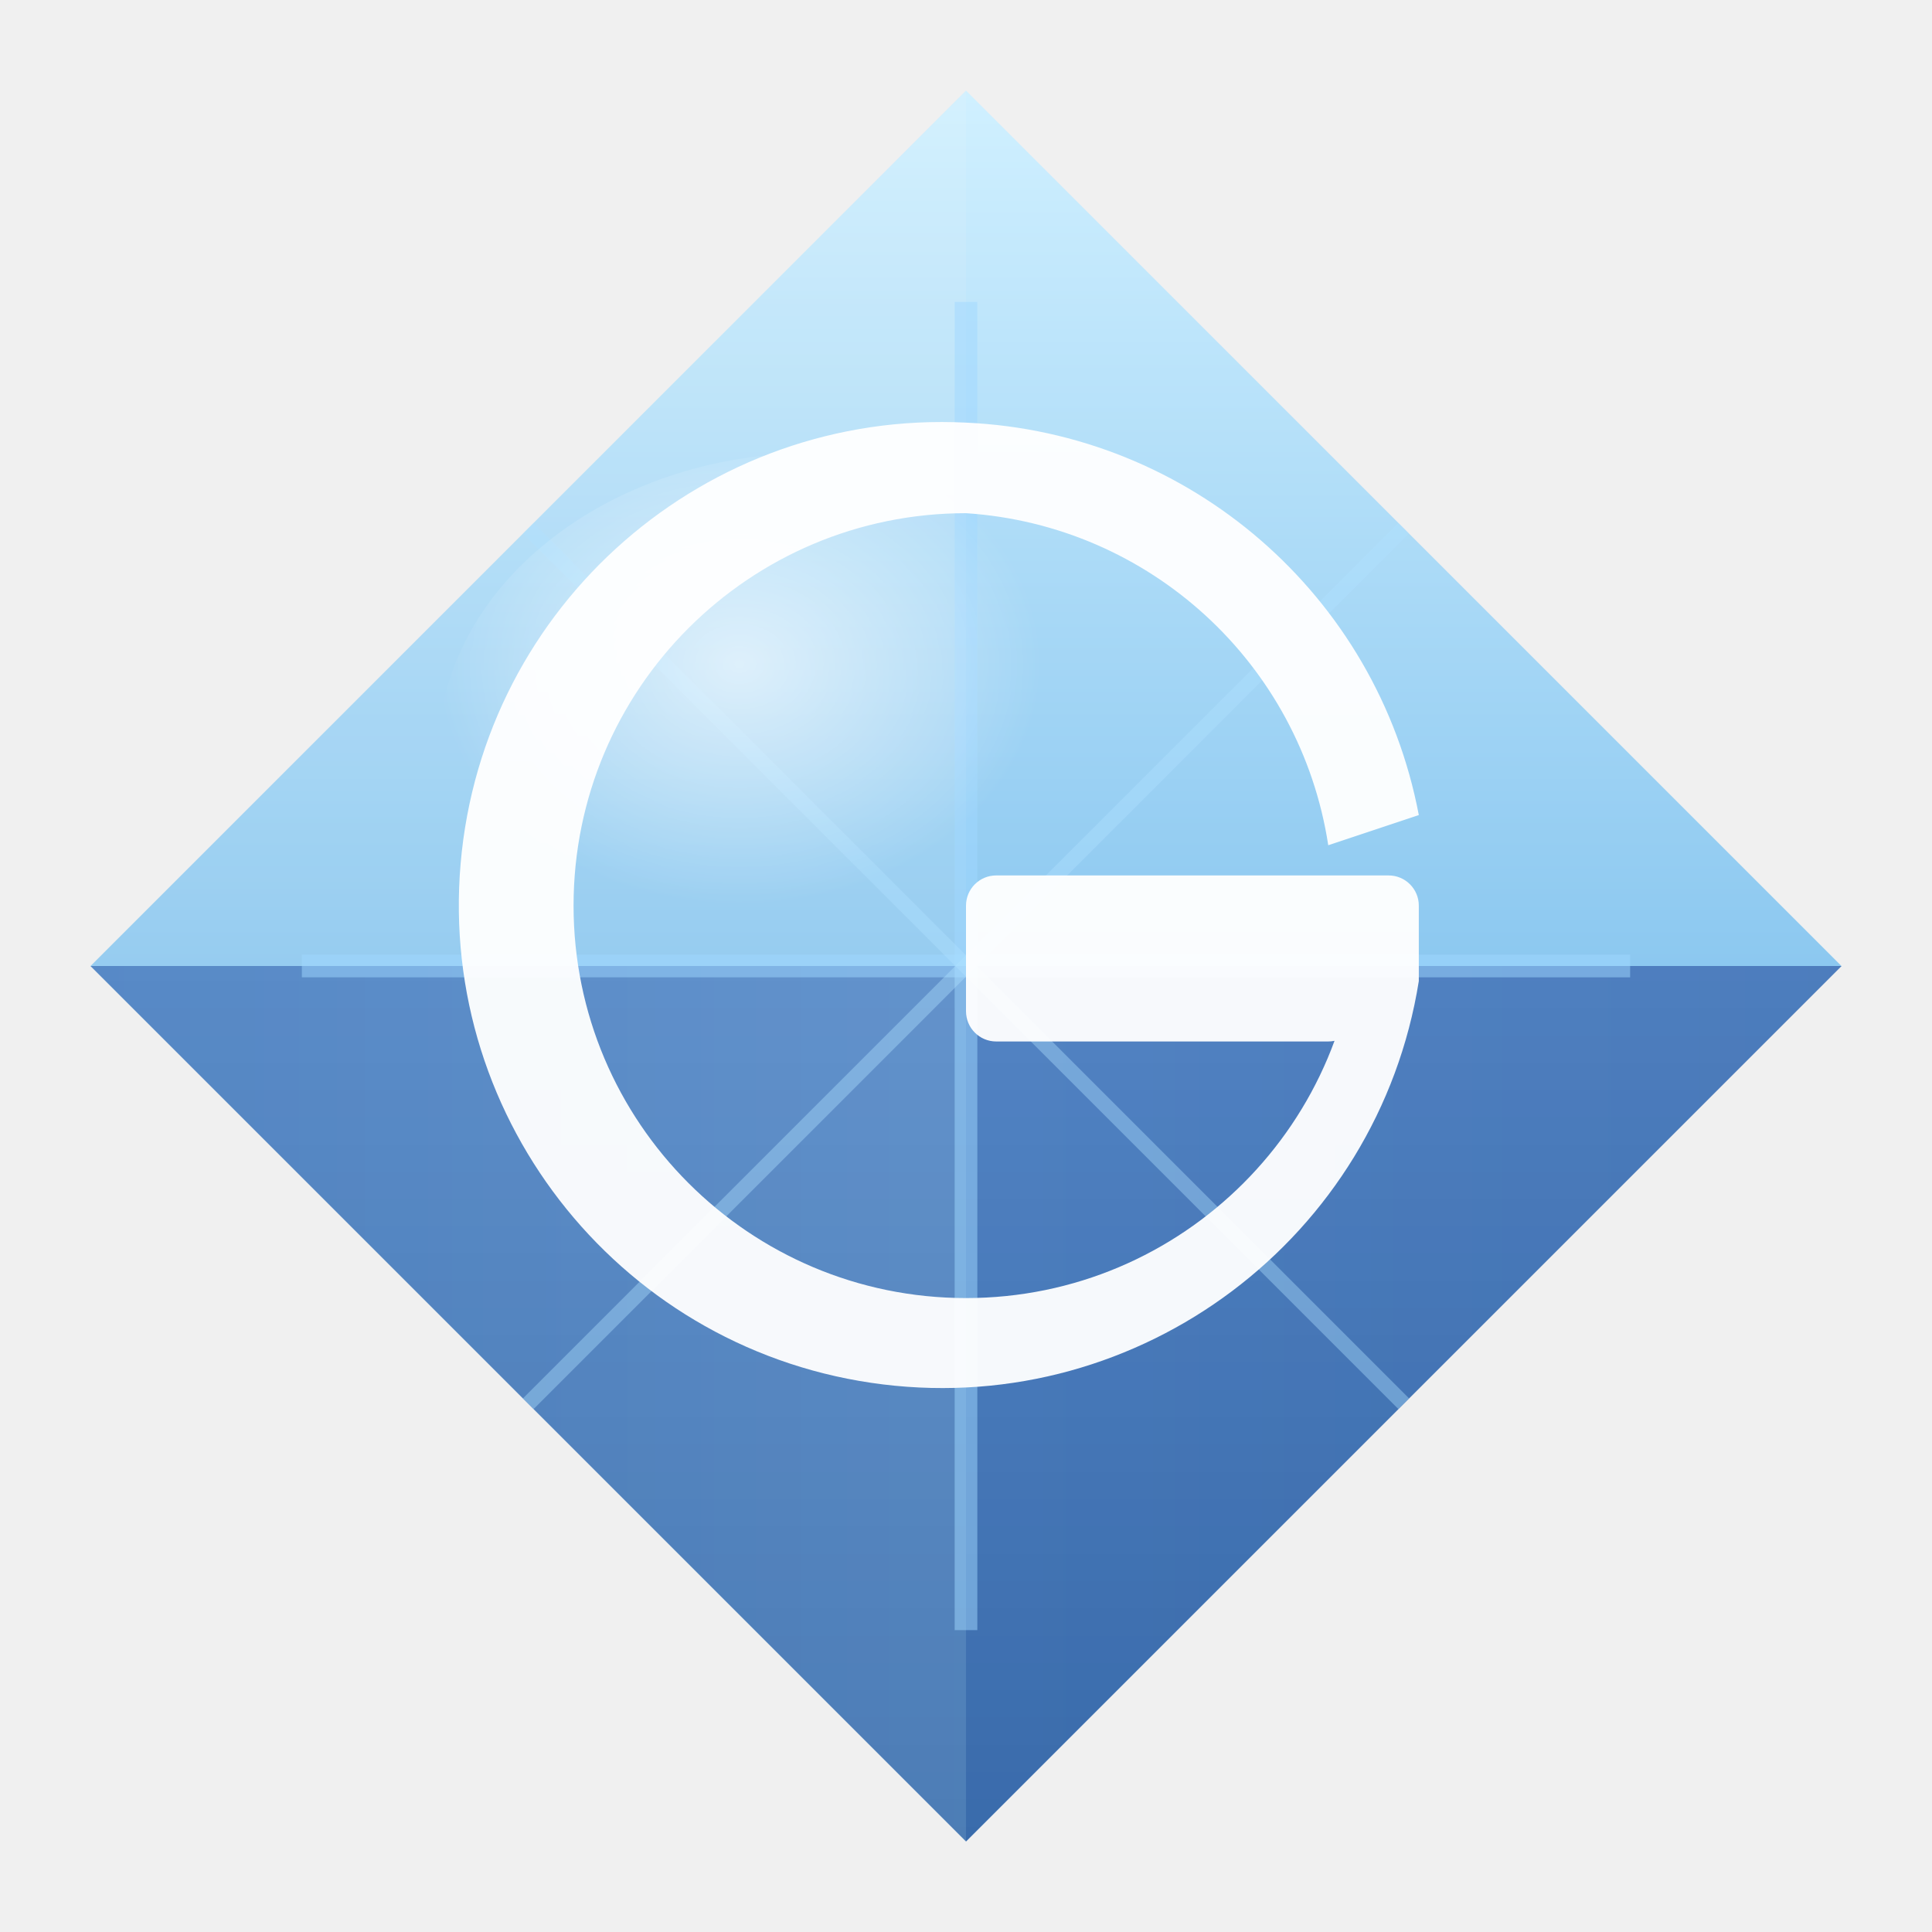
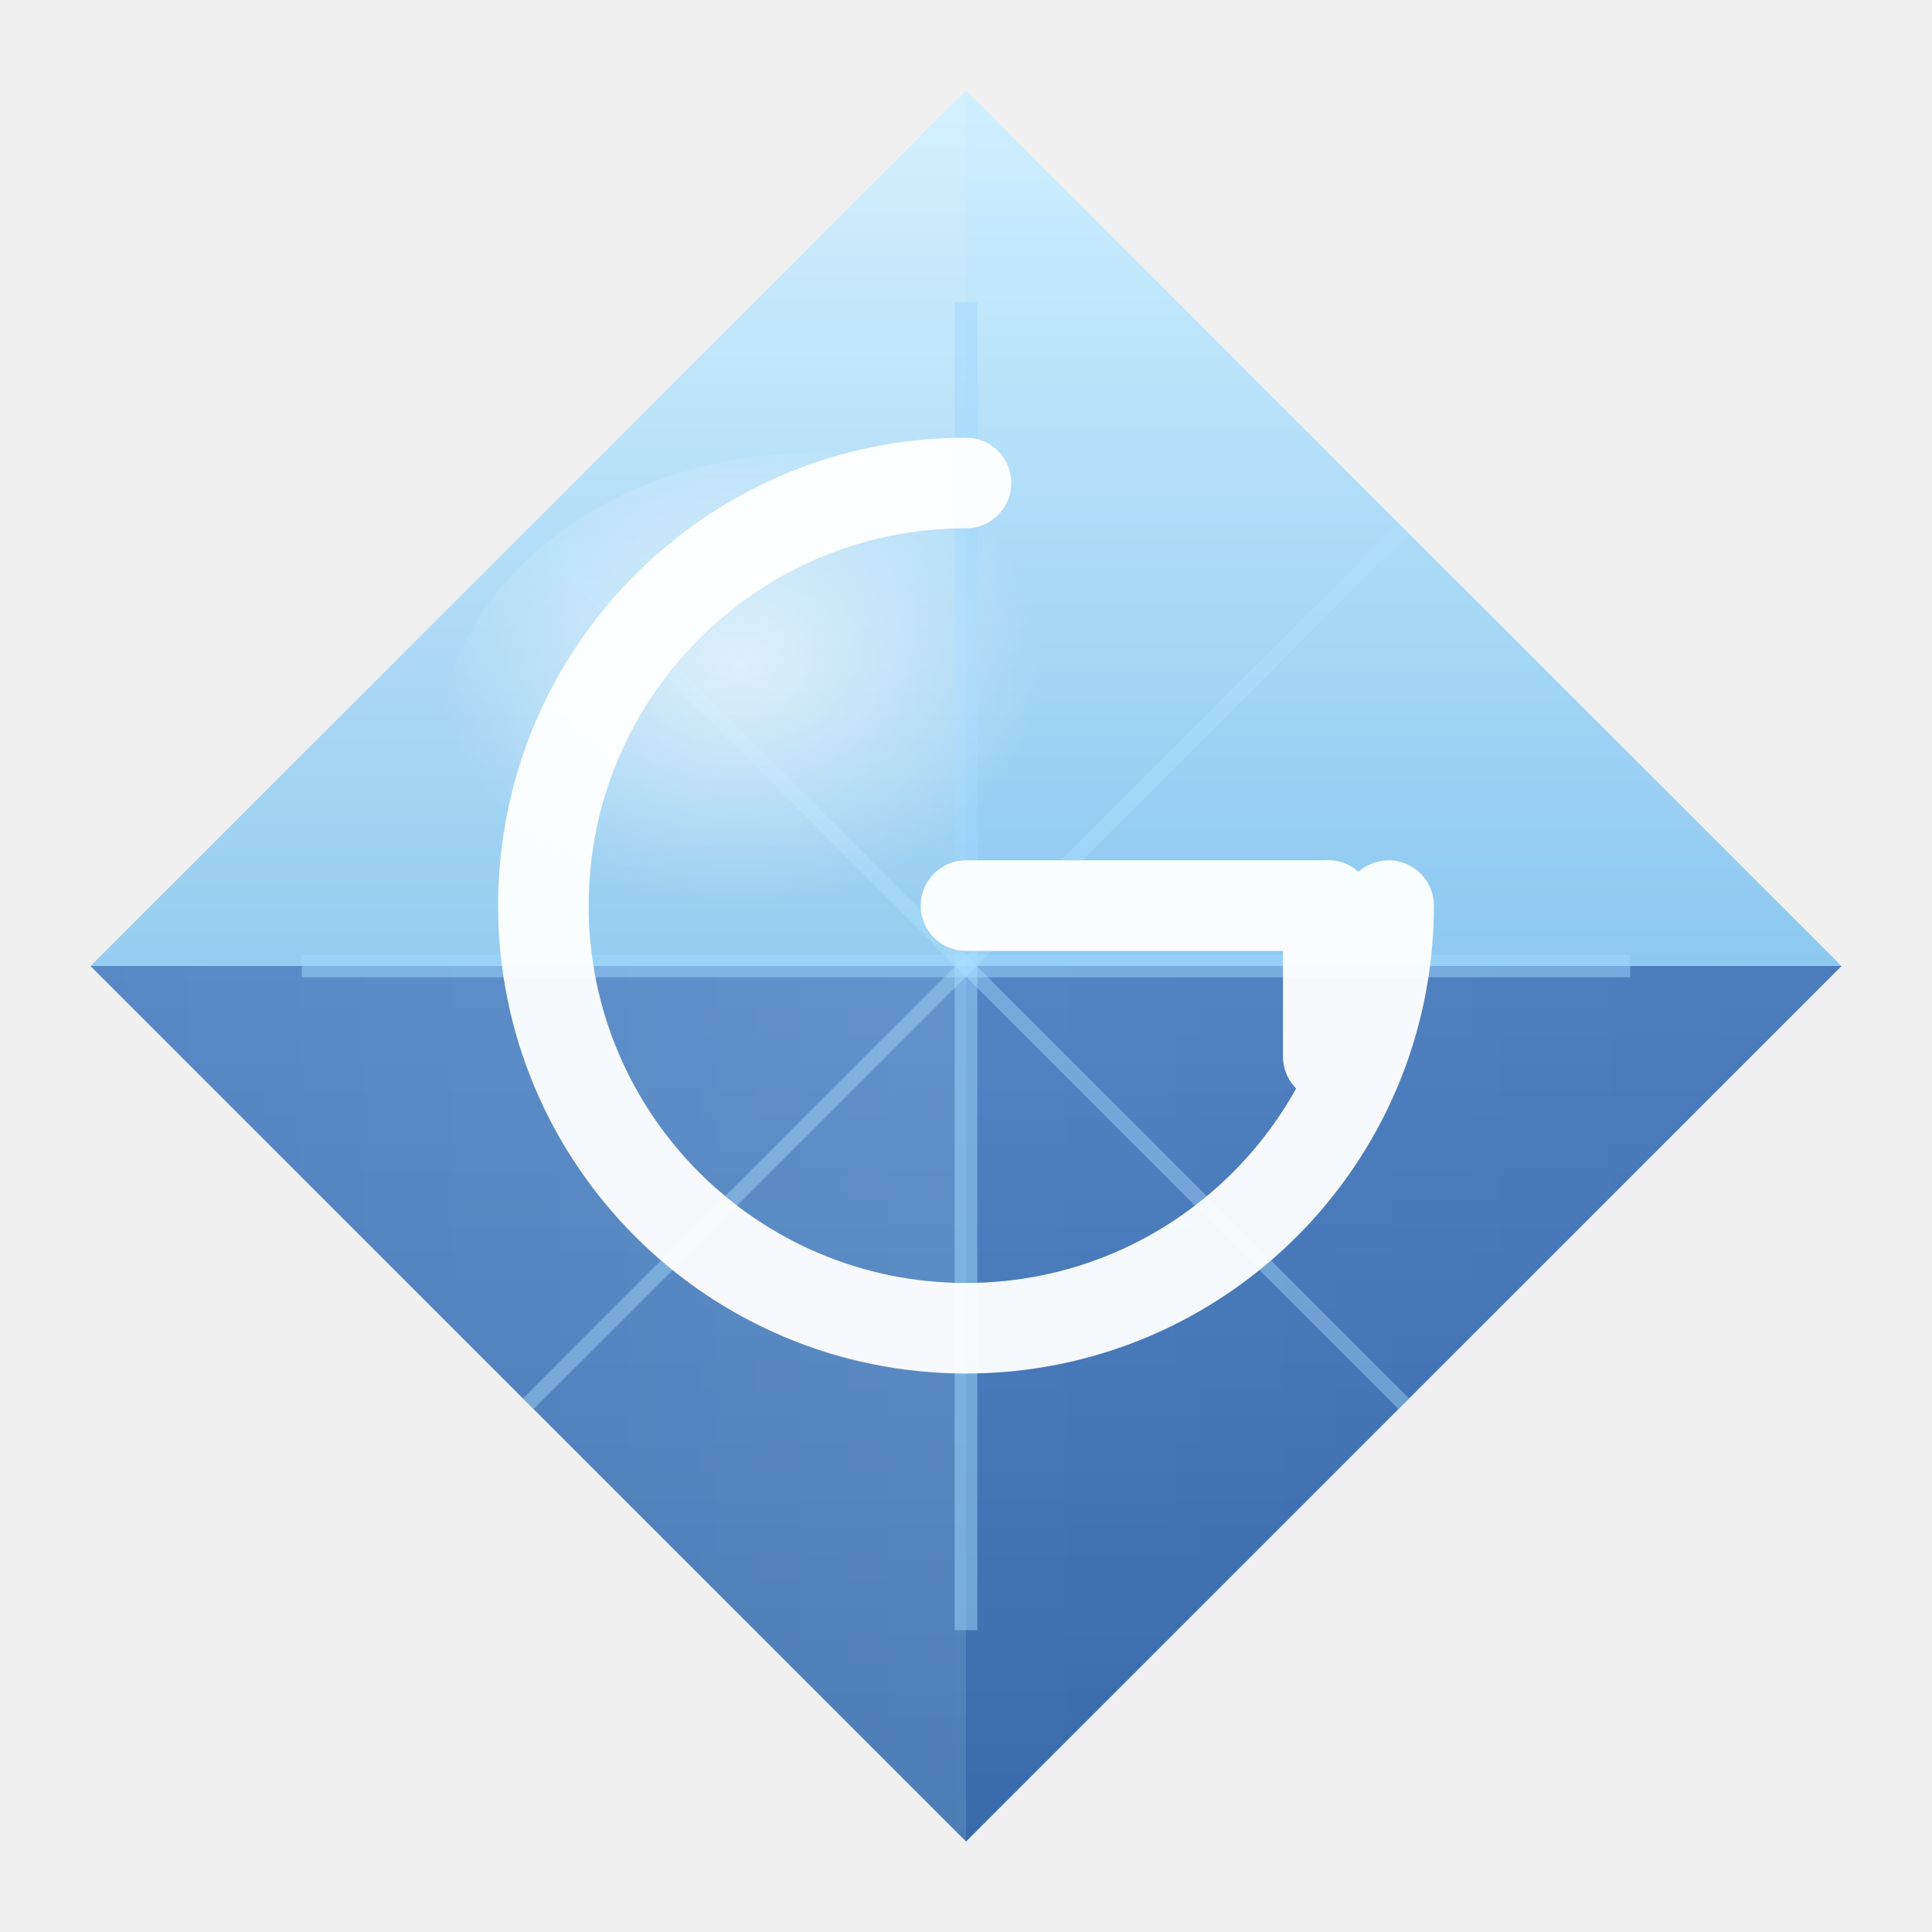
<svg xmlns="http://www.w3.org/2000/svg" viewBox="0 0 128 128">
  <defs>
    <linearGradient id="topFacet" x1="0%" y1="0%" x2="0%" y2="100%">
      <stop offset="0%" style="stop-color:#d0f0ff" />
      <stop offset="100%" style="stop-color:#8cc8f0" />
    </linearGradient>
    <linearGradient id="leftFacet" x1="0%" y1="0%" x2="100%" y2="0%">
      <stop offset="0%" style="stop-color:#5090d0" />
      <stop offset="100%" style="stop-color:#80b8e8" />
    </linearGradient>
    <linearGradient id="rightFacet" x1="0%" y1="0%" x2="100%" y2="0%">
      <stop offset="0%" style="stop-color:#6098d8" />
      <stop offset="100%" style="stop-color:#4070b0" />
    </linearGradient>
    <linearGradient id="bottomFacet" x1="0%" y1="0%" x2="0%" y2="100%">
      <stop offset="0%" style="stop-color:#5080c0" />
      <stop offset="100%" style="stop-color:#3060a0" />
    </linearGradient>
    <radialGradient id="highlight" cx="40%" cy="35%" r="40%">
      <stop offset="0%" style="stop-color:#ffffff;stop-opacity:0.6" />
      <stop offset="100%" style="stop-color:#ffffff;stop-opacity:0" />
    </radialGradient>
  </defs>
  <polygon points="64,6 122,64 64,64" fill="url(#topFacet)" />
  <polygon points="64,6 6,64 64,64" fill="url(#topFacet)" opacity="0.9" />
  <polygon points="6,64 64,64 64,122" fill="url(#leftFacet)" opacity="0.85" />
  <polygon points="122,64 64,64 64,122" fill="url(#rightFacet)" />
  <polygon points="64,64 6,64 64,122" fill="url(#bottomFacet)" opacity="0.7" />
  <polygon points="64,64 122,64 64,122" fill="url(#bottomFacet)" opacity="0.8" />
  <line x1="64" y1="20" x2="64" y2="108" stroke="#a0d8ff" stroke-width="1.5" opacity="0.5" />
  <line x1="20" y1="64" x2="108" y2="64" stroke="#a0d8ff" stroke-width="1.5" opacity="0.5" />
  <line x1="35" y1="35" x2="93" y2="93" stroke="#b0e0ff" stroke-width="1" opacity="0.4" />
  <line x1="93" y1="35" x2="35" y2="93" stroke="#b0e0ff" stroke-width="1" opacity="0.4" />
  <ellipse cx="54" cy="50" rx="25" ry="20" fill="url(#highlight)" />
-   <g fill="white" opacity="0.95">
-     <path d="M 64 34              A 26 26 0 1 0 64 86              A 26 26 0 0 0 90 60              L 90 67              A 2 2 0 0 1 88 69              L 66 69              A 2 2 0 0 1 64 67              L 64 60              A 2 2 0 0 1 66 58              L 92 58              A 2 2 0 0 1 94 60              L 94 65              A 32 32 0 1 1 64 28              A 32 32 0 0 1 94 54              L 88 56              A 26 26 0 0 0 64 34 Z" fill="white" />
+   <g fill="none" stroke="white" stroke-width="6" stroke-linecap="round" opacity="0.95">
+     <path d="M 64 32              A 28 28 0 1 0 64 88              A 28 28 0 0 0 92 60" />
+     <line x1="64" y1="60" x2="88" y2="60" />
+     <line x1="88" y1="60" x2="88" y2="70" />
  </g>
</svg>
